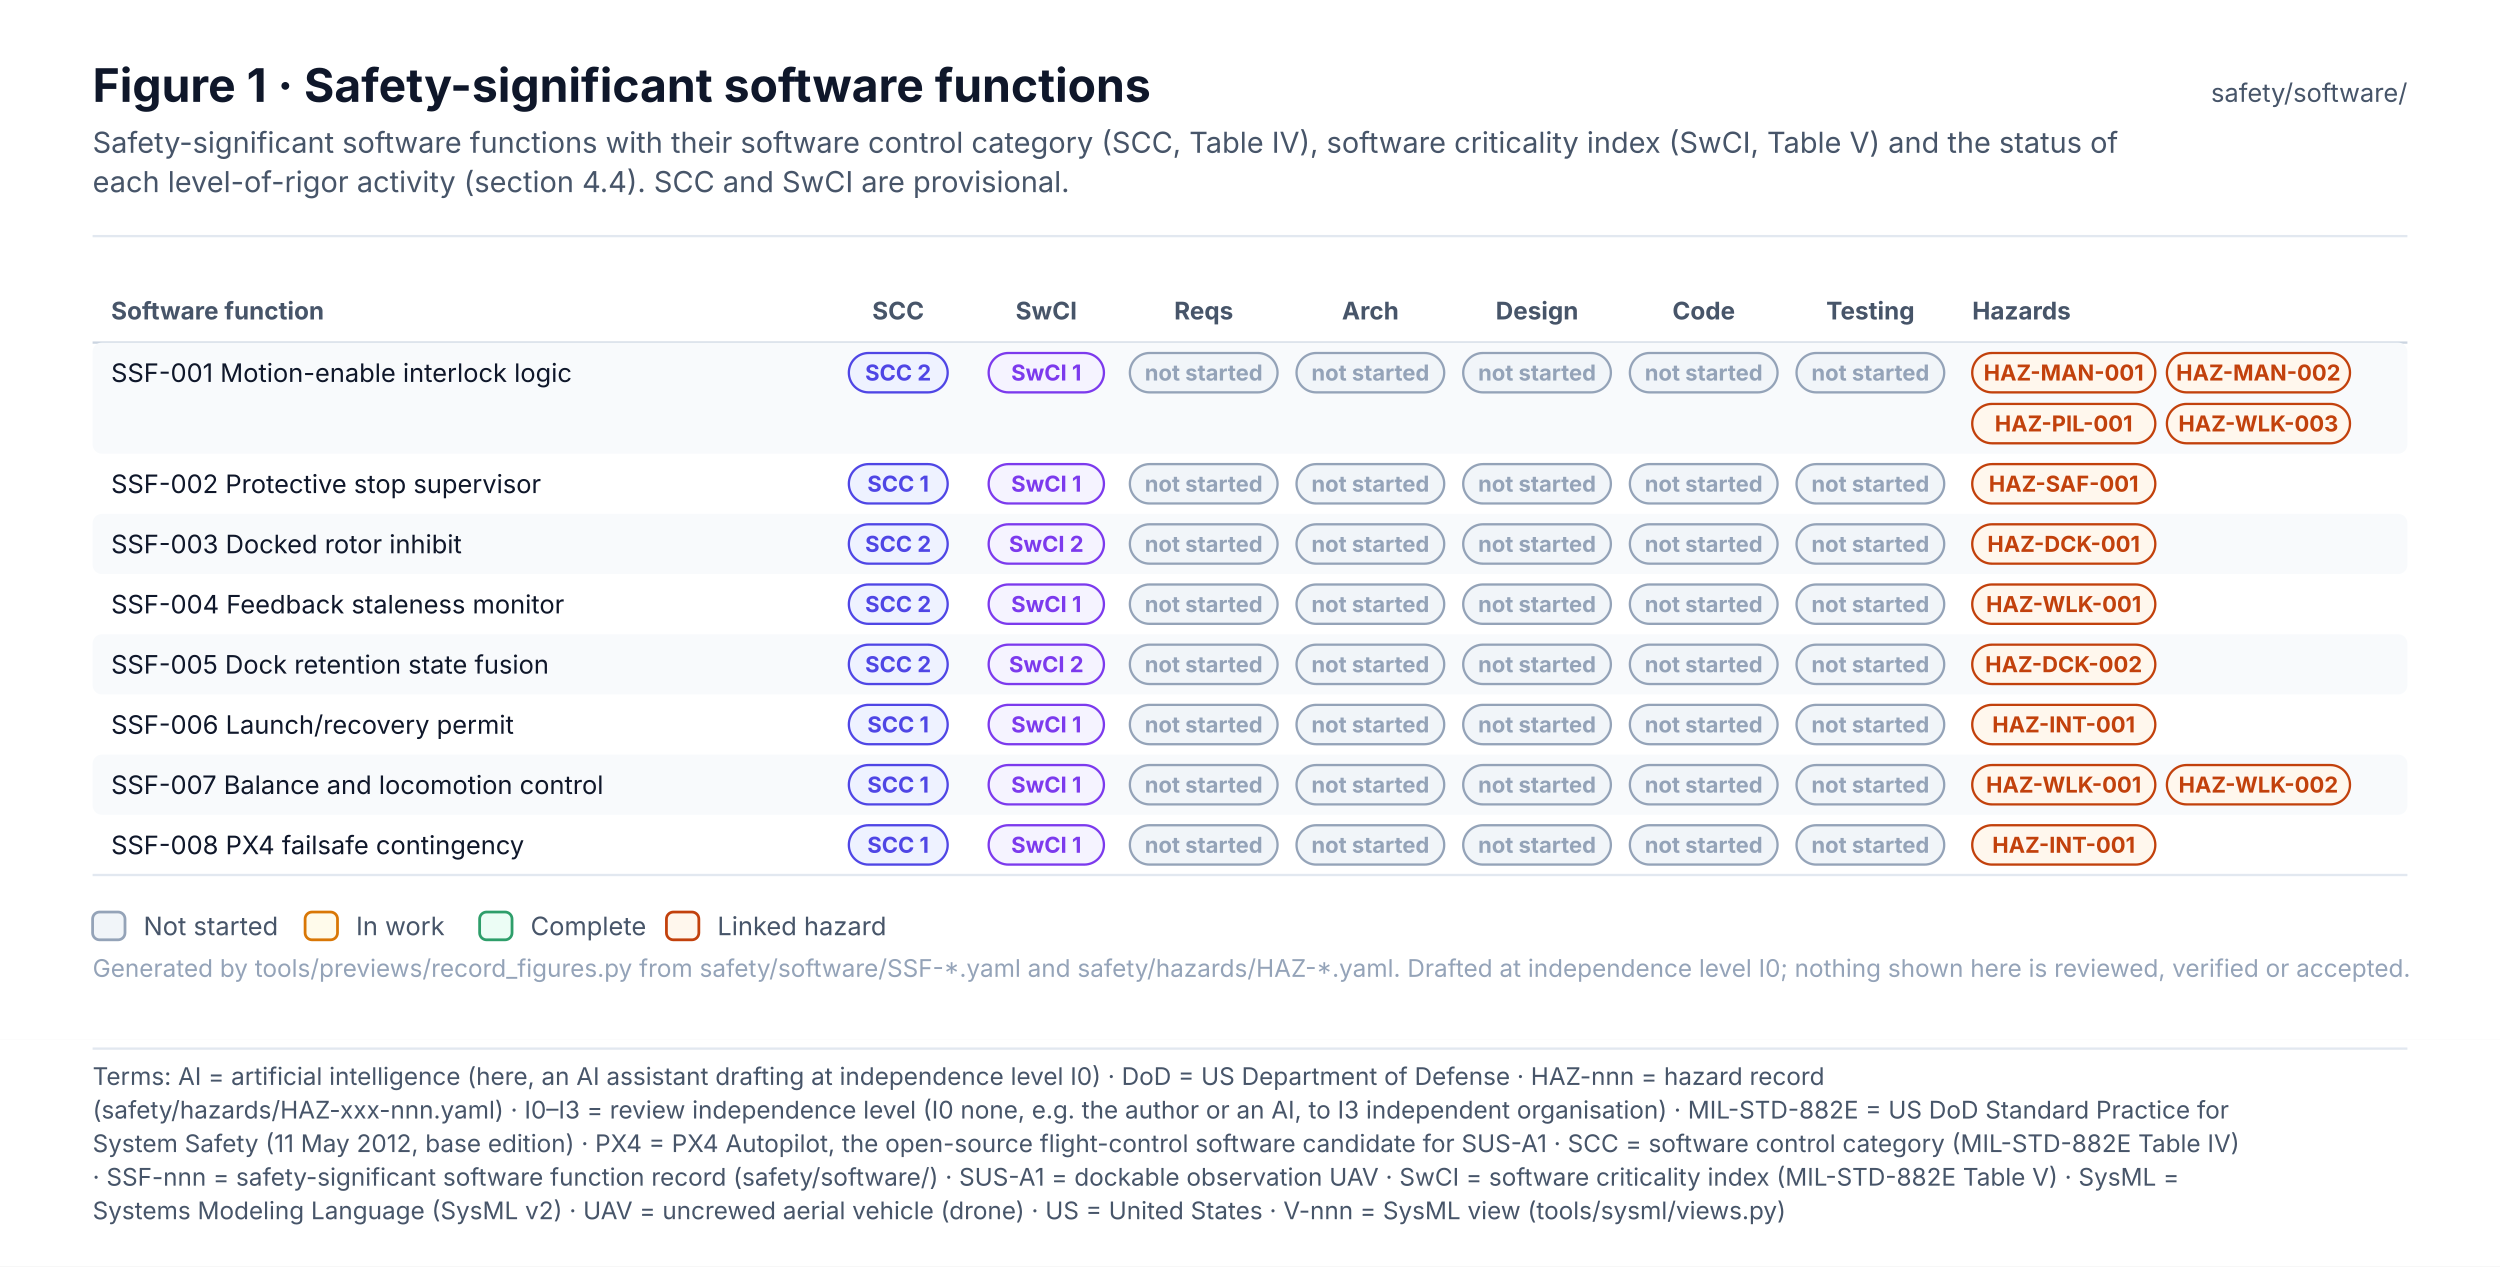
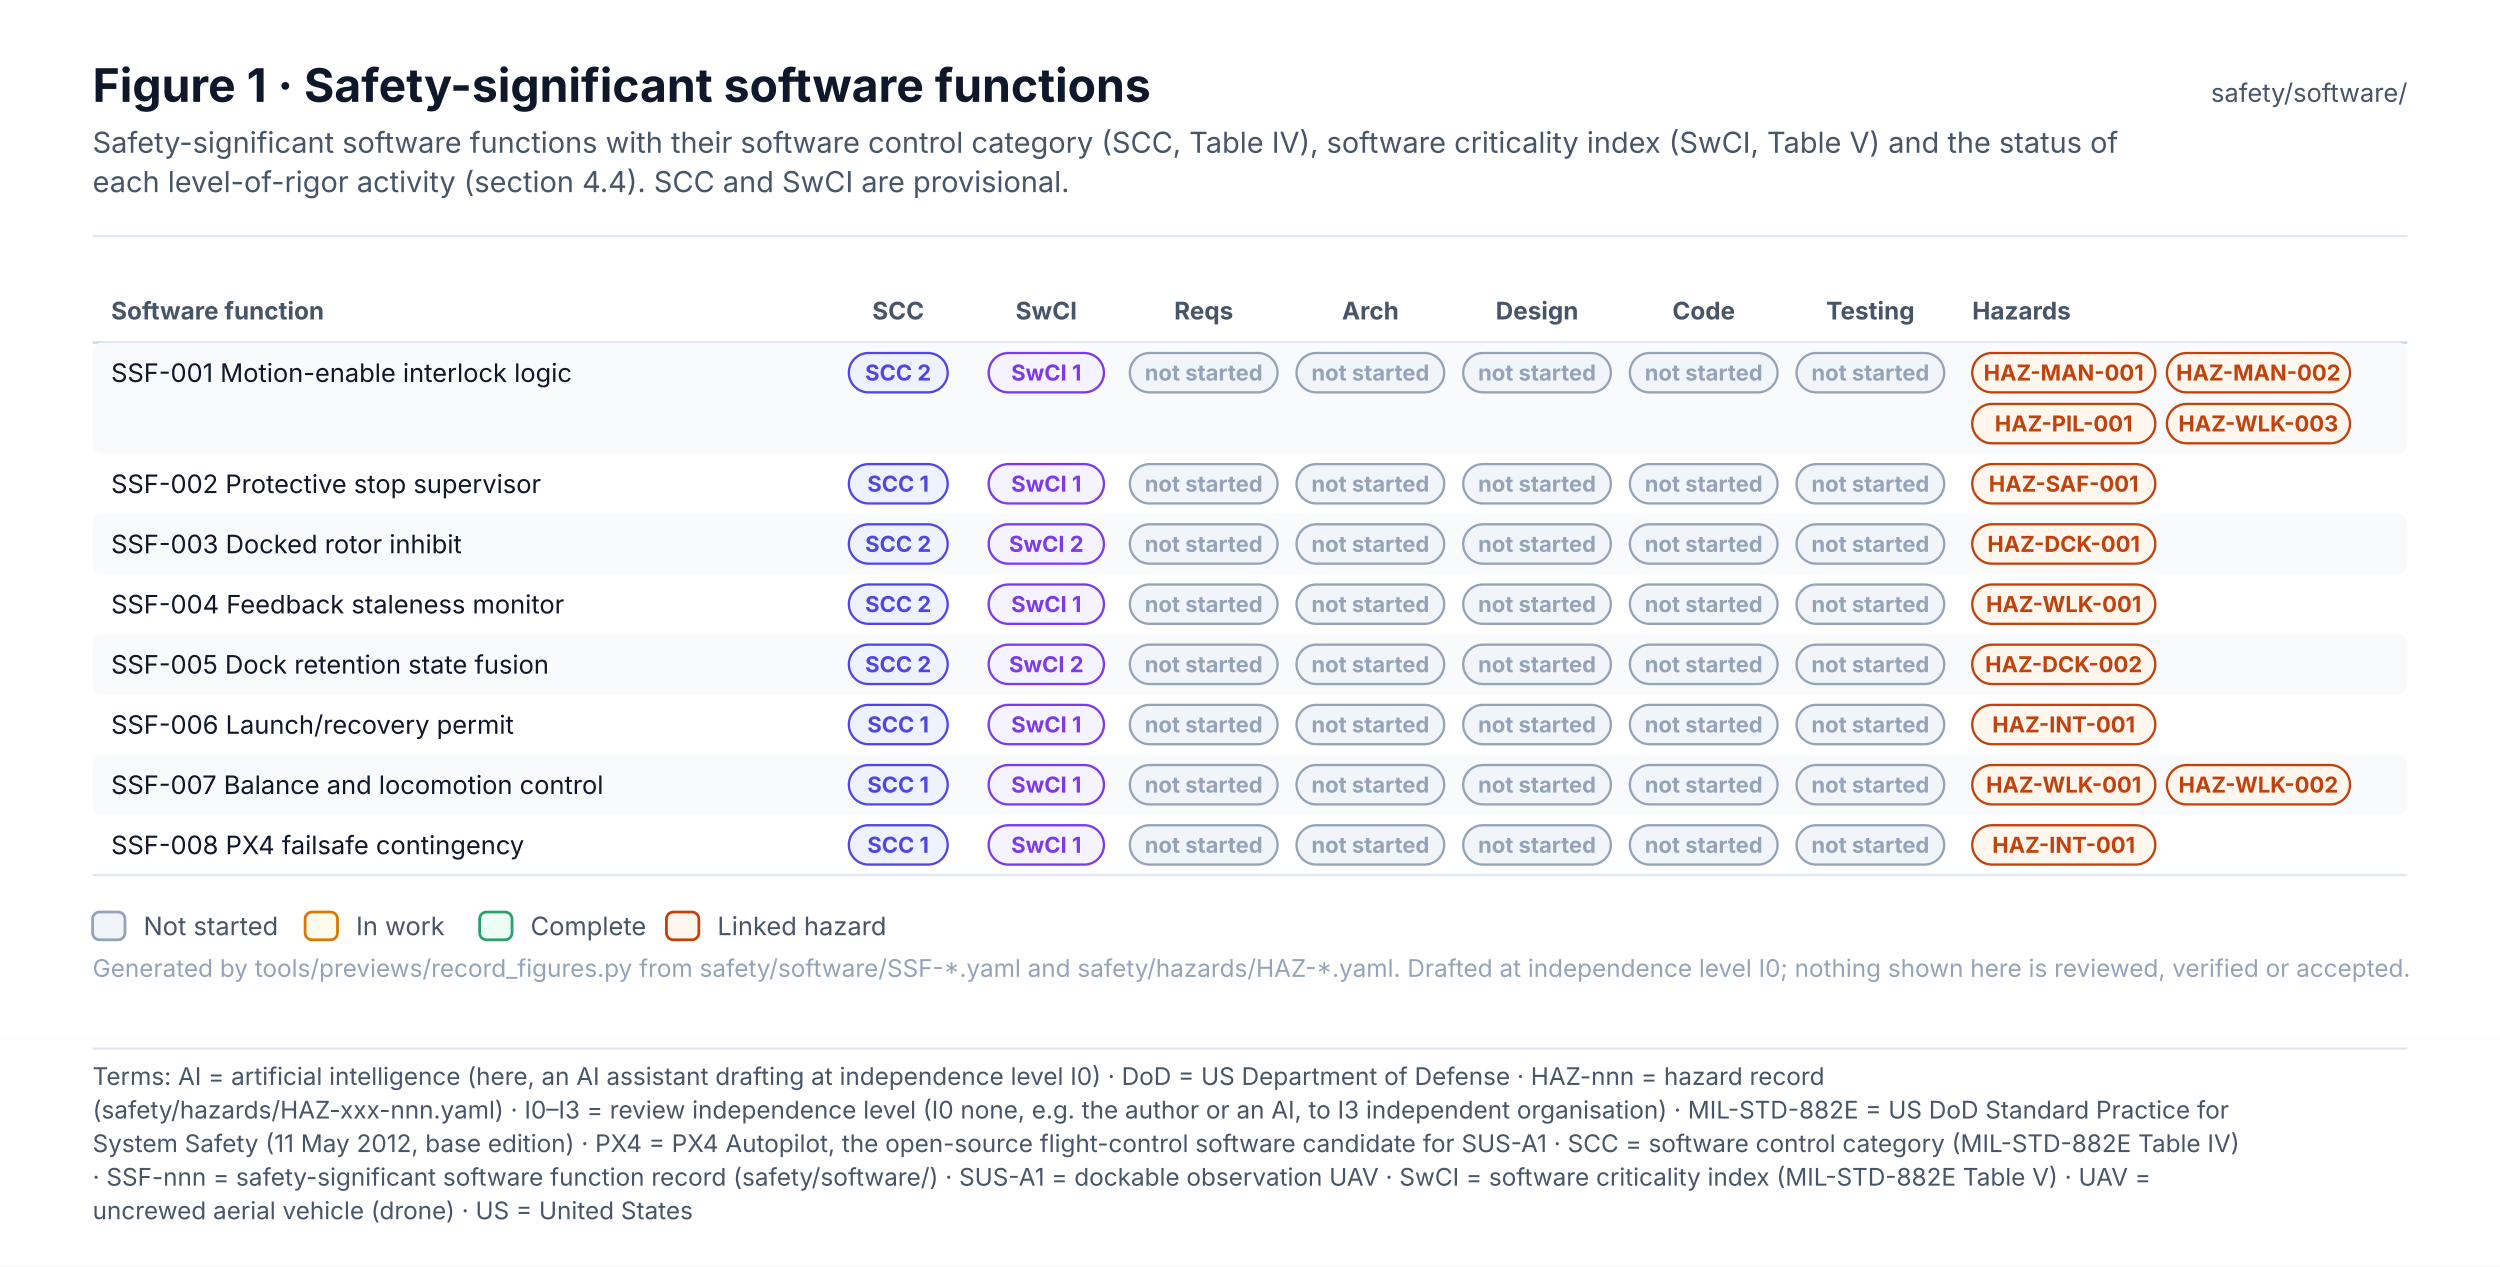
<svg xmlns="http://www.w3.org/2000/svg" width="1080" height="547.1" viewBox="0 0 1080 547.1" font-family="Inter, 'Segoe UI', Helvetica, Arial, sans-serif" role="img">
  <defs>
    <pattern id="hatch" patternUnits="userSpaceOnUse" width="6" height="6" patternTransform="rotate(45)">
      <rect width="6" height="6" fill="#F1F5F9" />
      <line x1="0" y1="0" x2="0" y2="6" stroke="#E2E8F0" stroke-width="2" />
    </pattern>
    <marker id="arr-ink" viewBox="0 0 10 10" refX="9" refY="5" markerWidth="7" markerHeight="7" orient="auto-start-reverse">
      <path d="M0 0 L10 5 L0 10 z" fill="#475569" />
    </marker>
    <marker id="dia-ink" viewBox="0 0 16 10" refX="15" refY="5" markerWidth="12" markerHeight="8" orient="auto-start-reverse">
      <path d="M1 5 L8 1 L15 5 L8 9 z" fill="#475569" />
    </marker>
    <marker id="tri-ink" viewBox="0 0 12 12" refX="11" refY="6" markerWidth="10" markerHeight="10" orient="auto-start-reverse">
      <path d="M1 1 L11 6 L1 11 z" fill="#FFFFFF" stroke="#475569" stroke-width="1.2" />
    </marker>
    <marker id="arr-system" viewBox="0 0 10 10" refX="9" refY="5" markerWidth="7" markerHeight="7" orient="auto-start-reverse">
      <path d="M0 0 L10 5 L0 10 z" fill="#4F46E5" />
    </marker>
    <marker id="dia-system" viewBox="0 0 16 10" refX="15" refY="5" markerWidth="12" markerHeight="8" orient="auto-start-reverse">
      <path d="M1 5 L8 1 L15 5 L8 9 z" fill="#4F46E5" />
    </marker>
    <marker id="tri-system" viewBox="0 0 12 12" refX="11" refY="6" markerWidth="10" markerHeight="10" orient="auto-start-reverse">
      <path d="M1 1 L11 6 L1 11 z" fill="#FFFFFF" stroke="#4F46E5" stroke-width="1.2" />
    </marker>
    <marker id="arr-software" viewBox="0 0 10 10" refX="9" refY="5" markerWidth="7" markerHeight="7" orient="auto-start-reverse">
      <path d="M0 0 L10 5 L0 10 z" fill="#0F766E" />
    </marker>
    <marker id="dia-software" viewBox="0 0 16 10" refX="15" refY="5" markerWidth="12" markerHeight="8" orient="auto-start-reverse">
      <path d="M1 5 L8 1 L15 5 L8 9 z" fill="#0F766E" />
    </marker>
    <marker id="tri-software" viewBox="0 0 12 12" refX="11" refY="6" markerWidth="10" markerHeight="10" orient="auto-start-reverse">
      <path d="M1 1 L11 6 L1 11 z" fill="#FFFFFF" stroke="#0F766E" stroke-width="1.2" />
    </marker>
    <marker id="arr-safety" viewBox="0 0 10 10" refX="9" refY="5" markerWidth="7" markerHeight="7" orient="auto-start-reverse">
      <path d="M0 0 L10 5 L0 10 z" fill="#C2410C" />
    </marker>
    <marker id="dia-safety" viewBox="0 0 16 10" refX="15" refY="5" markerWidth="12" markerHeight="8" orient="auto-start-reverse">
      <path d="M1 5 L8 1 L15 5 L8 9 z" fill="#C2410C" />
    </marker>
    <marker id="tri-safety" viewBox="0 0 12 12" refX="11" refY="6" markerWidth="10" markerHeight="10" orient="auto-start-reverse">
      <path d="M1 1 L11 6 L1 11 z" fill="#FFFFFF" stroke="#C2410C" stroke-width="1.2" />
    </marker>
    <marker id="arr-interface" viewBox="0 0 10 10" refX="9" refY="5" markerWidth="7" markerHeight="7" orient="auto-start-reverse">
      <path d="M0 0 L10 5 L0 10 z" fill="#7C3AED" />
    </marker>
    <marker id="dia-interface" viewBox="0 0 16 10" refX="15" refY="5" markerWidth="12" markerHeight="8" orient="auto-start-reverse">
      <path d="M1 5 L8 1 L15 5 L8 9 z" fill="#7C3AED" />
    </marker>
    <marker id="tri-interface" viewBox="0 0 12 12" refX="11" refY="6" markerWidth="10" markerHeight="10" orient="auto-start-reverse">
      <path d="M1 1 L11 6 L1 11 z" fill="#FFFFFF" stroke="#7C3AED" stroke-width="1.2" />
    </marker>
    <marker id="arr-external" viewBox="0 0 10 10" refX="9" refY="5" markerWidth="7" markerHeight="7" orient="auto-start-reverse">
      <path d="M0 0 L10 5 L0 10 z" fill="#64748B" />
    </marker>
    <marker id="dia-external" viewBox="0 0 16 10" refX="15" refY="5" markerWidth="12" markerHeight="8" orient="auto-start-reverse">
      <path d="M1 5 L8 1 L15 5 L8 9 z" fill="#64748B" />
    </marker>
    <marker id="tri-external" viewBox="0 0 12 12" refX="11" refY="6" markerWidth="10" markerHeight="10" orient="auto-start-reverse">
      <path d="M1 1 L11 6 L1 11 z" fill="#FFFFFF" stroke="#64748B" stroke-width="1.2" />
    </marker>
    <marker id="arr-work" viewBox="0 0 10 10" refX="9" refY="5" markerWidth="7" markerHeight="7" orient="auto-start-reverse">
      <path d="M0 0 L10 5 L0 10 z" fill="#475569" />
    </marker>
    <marker id="dia-work" viewBox="0 0 16 10" refX="15" refY="5" markerWidth="12" markerHeight="8" orient="auto-start-reverse">
      <path d="M1 5 L8 1 L15 5 L8 9 z" fill="#475569" />
    </marker>
    <marker id="tri-work" viewBox="0 0 12 12" refX="11" refY="6" markerWidth="10" markerHeight="10" orient="auto-start-reverse">
      <path d="M1 1 L11 6 L1 11 z" fill="#FFFFFF" stroke="#475569" stroke-width="1.2" />
    </marker>
    <marker id="arr-muted" viewBox="0 0 10 10" refX="9" refY="5" markerWidth="7" markerHeight="7" orient="auto-start-reverse">
      <path d="M0 0 L10 5 L0 10 z" fill="#94A3B8" />
    </marker>
    <marker id="dia-muted" viewBox="0 0 16 10" refX="15" refY="5" markerWidth="12" markerHeight="8" orient="auto-start-reverse">
      <path d="M1 5 L8 1 L15 5 L8 9 z" fill="#94A3B8" />
    </marker>
    <marker id="tri-muted" viewBox="0 0 12 12" refX="11" refY="6" markerWidth="10" markerHeight="10" orient="auto-start-reverse">
      <path d="M1 1 L11 6 L1 11 z" fill="#FFFFFF" stroke="#94A3B8" stroke-width="1.2" />
    </marker>
    <marker id="arr-current" viewBox="0 0 10 10" refX="9" refY="5" markerWidth="7" markerHeight="7" orient="auto-start-reverse">
      <path d="M0 0 L10 5 L0 10 z" fill="#0F172A" />
    </marker>
    <marker id="dia-current" viewBox="0 0 16 10" refX="15" refY="5" markerWidth="12" markerHeight="8" orient="auto-start-reverse">
      <path d="M1 5 L8 1 L15 5 L8 9 z" fill="#0F172A" />
    </marker>
    <marker id="tri-current" viewBox="0 0 12 12" refX="11" refY="6" markerWidth="10" markerHeight="10" orient="auto-start-reverse">
      <path d="M1 1 L11 6 L1 11 z" fill="#FFFFFF" stroke="#0F172A" stroke-width="1.2" />
    </marker>
    <marker id="arr-ok" viewBox="0 0 10 10" refX="9" refY="5" markerWidth="7" markerHeight="7" orient="auto-start-reverse">
      <path d="M0 0 L10 5 L0 10 z" fill="#2E9E6A" />
    </marker>
    <marker id="dia-ok" viewBox="0 0 16 10" refX="15" refY="5" markerWidth="12" markerHeight="8" orient="auto-start-reverse">
      <path d="M1 5 L8 1 L15 5 L8 9 z" fill="#2E9E6A" />
    </marker>
    <marker id="tri-ok" viewBox="0 0 12 12" refX="11" refY="6" markerWidth="10" markerHeight="10" orient="auto-start-reverse">
      <path d="M1 1 L11 6 L1 11 z" fill="#FFFFFF" stroke="#2E9E6A" stroke-width="1.2" />
    </marker>
    <marker id="arr-amber" viewBox="0 0 10 10" refX="9" refY="5" markerWidth="7" markerHeight="7" orient="auto-start-reverse">
      <path d="M0 0 L10 5 L0 10 z" fill="#D97706" />
    </marker>
    <marker id="dia-amber" viewBox="0 0 16 10" refX="15" refY="5" markerWidth="12" markerHeight="8" orient="auto-start-reverse">
      <path d="M1 5 L8 1 L15 5 L8 9 z" fill="#D97706" />
    </marker>
    <marker id="tri-amber" viewBox="0 0 12 12" refX="11" refY="6" markerWidth="10" markerHeight="10" orient="auto-start-reverse">
      <path d="M1 1 L11 6 L1 11 z" fill="#FFFFFF" stroke="#D97706" stroke-width="1.2" />
    </marker>
    <marker id="arr-red" viewBox="0 0 10 10" refX="9" refY="5" markerWidth="7" markerHeight="7" orient="auto-start-reverse">
      <path d="M0 0 L10 5 L0 10 z" fill="#D2553F" />
    </marker>
    <marker id="dia-red" viewBox="0 0 16 10" refX="15" refY="5" markerWidth="12" markerHeight="8" orient="auto-start-reverse">
      <path d="M1 5 L8 1 L15 5 L8 9 z" fill="#D2553F" />
    </marker>
    <marker id="tri-red" viewBox="0 0 12 12" refX="11" refY="6" markerWidth="10" markerHeight="10" orient="auto-start-reverse">
      <path d="M1 1 L11 6 L1 11 z" fill="#FFFFFF" stroke="#D2553F" stroke-width="1.2" />
    </marker>
  </defs>
  <rect x="0" y="0" width="1080" height="449" rx="0" fill="#FFFFFF" stroke="none" stroke-width="0" />
  <text x="40" y="44" font-size="20" fill="#0F172A" font-weight="700">Figure 1 · Safety-significant software functions</text>
  <text x="40" y="66" font-size="12.5" fill="#475569">Safety-significant software functions with their software control category (SCC, Table IV), software criticality index (SwCI, Table V) and the status of</text>
  <text x="40" y="83" font-size="12.5" fill="#475569">each level-of-rigor activity (section 4.4). SCC and SwCI are provisional.</text>
  <text x="1040" y="44" font-size="11" fill="#475569" text-anchor="end">safety/software/</text>
  <line x1="40" y1="102" x2="1040" y2="102" stroke="#E2E8F0" stroke-width="1" />
  <g transform="translate(0 124)">
    <text x="48" y="14" font-size="10.5" fill="#475569" font-weight="700">Software function</text>
    <text x="388" y="14" font-size="10.5" fill="#475569" font-weight="700" text-anchor="middle">SCC</text>
    <text x="452" y="14" font-size="10.5" fill="#475569" font-weight="700" text-anchor="middle">SwCI</text>
    <text x="520" y="14" font-size="10.5" fill="#475569" font-weight="700" text-anchor="middle">Reqs</text>
    <text x="592" y="14" font-size="10.5" fill="#475569" font-weight="700" text-anchor="middle">Arch</text>
    <text x="664" y="14" font-size="10.5" fill="#475569" font-weight="700" text-anchor="middle">Design</text>
    <text x="736" y="14" font-size="10.5" fill="#475569" font-weight="700" text-anchor="middle">Code</text>
    <text x="808" y="14" font-size="10.5" fill="#475569" font-weight="700" text-anchor="middle">Testing</text>
    <text x="852" y="14" font-size="10.5" fill="#475569" font-weight="700">Hazards</text>
    <line x1="40" y1="24" x2="1040" y2="24" stroke="#CBD5E1" stroke-width="1" />
    <rect x="40" y="24" width="1000" height="48" rx="4" fill="#F8FAFC" stroke="none" stroke-width="0" />
    <text x="48" y="41" font-size="11" fill="#0F172A">SSF-001  Motion-enable interlock logic</text>
    <rect x="366.7" y="28.5" width="42.7" height="17" rx="8.5" fill="#EEF2FF" stroke="#4F46E5" stroke-width="1" />
    <text x="388" y="40.4" font-size="9.5" fill="#4F46E5" font-weight="700" text-anchor="middle">SCC 2</text>
    <rect x="427.1" y="28.5" width="49.8" height="17" rx="8.5" fill="#F5F3FF" stroke="#7C3AED" stroke-width="1" />
    <text x="452" y="40.4" font-size="9.5" fill="#7C3AED" font-weight="700" text-anchor="middle">SwCI 1</text>
    <rect x="488.1" y="28.5" width="63.8" height="17" rx="8.5" fill="#F1F5F9" stroke="#94A3B8" stroke-width="1" />
    <text x="520" y="40.4" font-size="9.5" fill="#94A3B8" font-weight="700" text-anchor="middle">not started</text>
    <rect x="560.1" y="28.5" width="63.8" height="17" rx="8.5" fill="#F1F5F9" stroke="#94A3B8" stroke-width="1" />
    <text x="592" y="40.4" font-size="9.5" fill="#94A3B8" font-weight="700" text-anchor="middle">not started</text>
    <rect x="632.1" y="28.5" width="63.8" height="17" rx="8.5" fill="#F1F5F9" stroke="#94A3B8" stroke-width="1" />
    <text x="664" y="40.4" font-size="9.5" fill="#94A3B8" font-weight="700" text-anchor="middle">not started</text>
    <rect x="704.1" y="28.5" width="63.8" height="17" rx="8.5" fill="#F1F5F9" stroke="#94A3B8" stroke-width="1" />
    <text x="736" y="40.4" font-size="9.5" fill="#94A3B8" font-weight="700" text-anchor="middle">not started</text>
    <rect x="776.1" y="28.5" width="63.8" height="17" rx="8.5" fill="#F1F5F9" stroke="#94A3B8" stroke-width="1" />
    <text x="808" y="40.4" font-size="9.5" fill="#94A3B8" font-weight="700" text-anchor="middle">not started</text>
    <rect x="852" y="28.5" width="79.1" height="17" rx="8.5" fill="#FFF7ED" stroke="#C2410C" stroke-width="1" />
    <text x="891.5" y="40.4" font-size="9.5" fill="#C2410C" font-weight="700" text-anchor="middle">HAZ-MAN-001</text>
    <rect x="936.1" y="28.5" width="79.1" height="17" rx="8.5" fill="#FFF7ED" stroke="#C2410C" stroke-width="1" />
    <text x="975.6" y="40.4" font-size="9.5" fill="#C2410C" font-weight="700" text-anchor="middle">HAZ-MAN-002</text>
    <rect x="852" y="50.5" width="79.1" height="17" rx="8.5" fill="#FFF7ED" stroke="#C2410C" stroke-width="1" />
    <text x="891.5" y="62.4" font-size="9.5" fill="#C2410C" font-weight="700" text-anchor="middle">HAZ-PIL-001</text>
    <rect x="936.1" y="50.5" width="79.1" height="17" rx="8.5" fill="#FFF7ED" stroke="#C2410C" stroke-width="1" />
    <text x="975.6" y="62.4" font-size="9.5" fill="#C2410C" font-weight="700" text-anchor="middle">HAZ-WLK-003</text>
    <text x="48" y="89" font-size="11" fill="#0F172A">SSF-002  Protective stop supervisor</text>
    <rect x="366.7" y="76.5" width="42.7" height="17" rx="8.5" fill="#EEF2FF" stroke="#4F46E5" stroke-width="1" />
    <text x="388" y="88.4" font-size="9.5" fill="#4F46E5" font-weight="700" text-anchor="middle">SCC 1</text>
    <rect x="427.1" y="76.5" width="49.8" height="17" rx="8.5" fill="#F5F3FF" stroke="#7C3AED" stroke-width="1" />
    <text x="452" y="88.4" font-size="9.5" fill="#7C3AED" font-weight="700" text-anchor="middle">SwCI 1</text>
    <rect x="488.1" y="76.5" width="63.8" height="17" rx="8.5" fill="#F1F5F9" stroke="#94A3B8" stroke-width="1" />
    <text x="520" y="88.4" font-size="9.5" fill="#94A3B8" font-weight="700" text-anchor="middle">not started</text>
    <rect x="560.1" y="76.5" width="63.8" height="17" rx="8.5" fill="#F1F5F9" stroke="#94A3B8" stroke-width="1" />
    <text x="592" y="88.4" font-size="9.5" fill="#94A3B8" font-weight="700" text-anchor="middle">not started</text>
    <rect x="632.1" y="76.5" width="63.8" height="17" rx="8.5" fill="#F1F5F9" stroke="#94A3B8" stroke-width="1" />
    <text x="664" y="88.4" font-size="9.5" fill="#94A3B8" font-weight="700" text-anchor="middle">not started</text>
    <rect x="704.1" y="76.5" width="63.8" height="17" rx="8.5" fill="#F1F5F9" stroke="#94A3B8" stroke-width="1" />
    <text x="736" y="88.4" font-size="9.5" fill="#94A3B8" font-weight="700" text-anchor="middle">not started</text>
    <rect x="776.1" y="76.5" width="63.8" height="17" rx="8.5" fill="#F1F5F9" stroke="#94A3B8" stroke-width="1" />
    <text x="808" y="88.4" font-size="9.5" fill="#94A3B8" font-weight="700" text-anchor="middle">not started</text>
    <rect x="852" y="76.5" width="79.1" height="17" rx="8.5" fill="#FFF7ED" stroke="#C2410C" stroke-width="1" />
    <text x="891.5" y="88.4" font-size="9.5" fill="#C2410C" font-weight="700" text-anchor="middle">HAZ-SAF-001</text>
    <rect x="40" y="98" width="1000" height="26" rx="4" fill="#F8FAFC" stroke="none" stroke-width="0" />
    <text x="48" y="115" font-size="11" fill="#0F172A">SSF-003  Docked rotor inhibit</text>
    <rect x="366.7" y="102.5" width="42.7" height="17" rx="8.5" fill="#EEF2FF" stroke="#4F46E5" stroke-width="1" />
    <text x="388" y="114.4" font-size="9.5" fill="#4F46E5" font-weight="700" text-anchor="middle">SCC 2</text>
    <rect x="427.1" y="102.5" width="49.8" height="17" rx="8.5" fill="#F5F3FF" stroke="#7C3AED" stroke-width="1" />
    <text x="452" y="114.4" font-size="9.5" fill="#7C3AED" font-weight="700" text-anchor="middle">SwCI 2</text>
    <rect x="488.1" y="102.5" width="63.8" height="17" rx="8.5" fill="#F1F5F9" stroke="#94A3B8" stroke-width="1" />
    <text x="520" y="114.4" font-size="9.5" fill="#94A3B8" font-weight="700" text-anchor="middle">not started</text>
    <rect x="560.1" y="102.5" width="63.8" height="17" rx="8.5" fill="#F1F5F9" stroke="#94A3B8" stroke-width="1" />
    <text x="592" y="114.4" font-size="9.5" fill="#94A3B8" font-weight="700" text-anchor="middle">not started</text>
    <rect x="632.1" y="102.5" width="63.8" height="17" rx="8.5" fill="#F1F5F9" stroke="#94A3B8" stroke-width="1" />
    <text x="664" y="114.4" font-size="9.5" fill="#94A3B8" font-weight="700" text-anchor="middle">not started</text>
    <rect x="704.1" y="102.5" width="63.8" height="17" rx="8.5" fill="#F1F5F9" stroke="#94A3B8" stroke-width="1" />
    <text x="736" y="114.4" font-size="9.5" fill="#94A3B8" font-weight="700" text-anchor="middle">not started</text>
    <rect x="776.1" y="102.5" width="63.8" height="17" rx="8.5" fill="#F1F5F9" stroke="#94A3B8" stroke-width="1" />
    <text x="808" y="114.4" font-size="9.5" fill="#94A3B8" font-weight="700" text-anchor="middle">not started</text>
    <rect x="852" y="102.5" width="79.1" height="17" rx="8.5" fill="#FFF7ED" stroke="#C2410C" stroke-width="1" />
    <text x="891.5" y="114.4" font-size="9.5" fill="#C2410C" font-weight="700" text-anchor="middle">HAZ-DCK-001</text>
    <text x="48" y="141" font-size="11" fill="#0F172A">SSF-004  Feedback staleness monitor</text>
    <rect x="366.7" y="128.5" width="42.7" height="17" rx="8.5" fill="#EEF2FF" stroke="#4F46E5" stroke-width="1" />
    <text x="388" y="140.4" font-size="9.5" fill="#4F46E5" font-weight="700" text-anchor="middle">SCC 2</text>
    <rect x="427.1" y="128.5" width="49.8" height="17" rx="8.5" fill="#F5F3FF" stroke="#7C3AED" stroke-width="1" />
    <text x="452" y="140.4" font-size="9.5" fill="#7C3AED" font-weight="700" text-anchor="middle">SwCI 1</text>
    <rect x="488.1" y="128.5" width="63.8" height="17" rx="8.5" fill="#F1F5F9" stroke="#94A3B8" stroke-width="1" />
    <text x="520" y="140.4" font-size="9.5" fill="#94A3B8" font-weight="700" text-anchor="middle">not started</text>
    <rect x="560.1" y="128.5" width="63.8" height="17" rx="8.5" fill="#F1F5F9" stroke="#94A3B8" stroke-width="1" />
    <text x="592" y="140.4" font-size="9.5" fill="#94A3B8" font-weight="700" text-anchor="middle">not started</text>
    <rect x="632.1" y="128.5" width="63.8" height="17" rx="8.5" fill="#F1F5F9" stroke="#94A3B8" stroke-width="1" />
    <text x="664" y="140.4" font-size="9.5" fill="#94A3B8" font-weight="700" text-anchor="middle">not started</text>
    <rect x="704.1" y="128.5" width="63.8" height="17" rx="8.5" fill="#F1F5F9" stroke="#94A3B8" stroke-width="1" />
    <text x="736" y="140.4" font-size="9.5" fill="#94A3B8" font-weight="700" text-anchor="middle">not started</text>
    <rect x="776.1" y="128.5" width="63.8" height="17" rx="8.5" fill="#F1F5F9" stroke="#94A3B8" stroke-width="1" />
    <text x="808" y="140.4" font-size="9.5" fill="#94A3B8" font-weight="700" text-anchor="middle">not started</text>
    <rect x="852" y="128.5" width="79.1" height="17" rx="8.5" fill="#FFF7ED" stroke="#C2410C" stroke-width="1" />
    <text x="891.5" y="140.4" font-size="9.5" fill="#C2410C" font-weight="700" text-anchor="middle">HAZ-WLK-001</text>
    <rect x="40" y="150" width="1000" height="26" rx="4" fill="#F8FAFC" stroke="none" stroke-width="0" />
    <text x="48" y="167" font-size="11" fill="#0F172A">SSF-005  Dock retention state fusion</text>
    <rect x="366.7" y="154.5" width="42.7" height="17" rx="8.5" fill="#EEF2FF" stroke="#4F46E5" stroke-width="1" />
    <text x="388" y="166.4" font-size="9.5" fill="#4F46E5" font-weight="700" text-anchor="middle">SCC 2</text>
    <rect x="427.1" y="154.5" width="49.8" height="17" rx="8.5" fill="#F5F3FF" stroke="#7C3AED" stroke-width="1" />
    <text x="452" y="166.4" font-size="9.5" fill="#7C3AED" font-weight="700" text-anchor="middle">SwCI 2</text>
    <rect x="488.1" y="154.5" width="63.8" height="17" rx="8.5" fill="#F1F5F9" stroke="#94A3B8" stroke-width="1" />
    <text x="520" y="166.4" font-size="9.5" fill="#94A3B8" font-weight="700" text-anchor="middle">not started</text>
    <rect x="560.1" y="154.5" width="63.8" height="17" rx="8.5" fill="#F1F5F9" stroke="#94A3B8" stroke-width="1" />
    <text x="592" y="166.4" font-size="9.5" fill="#94A3B8" font-weight="700" text-anchor="middle">not started</text>
    <rect x="632.1" y="154.5" width="63.8" height="17" rx="8.5" fill="#F1F5F9" stroke="#94A3B8" stroke-width="1" />
    <text x="664" y="166.4" font-size="9.5" fill="#94A3B8" font-weight="700" text-anchor="middle">not started</text>
    <rect x="704.1" y="154.5" width="63.8" height="17" rx="8.5" fill="#F1F5F9" stroke="#94A3B8" stroke-width="1" />
    <text x="736" y="166.4" font-size="9.5" fill="#94A3B8" font-weight="700" text-anchor="middle">not started</text>
    <rect x="776.1" y="154.5" width="63.8" height="17" rx="8.5" fill="#F1F5F9" stroke="#94A3B8" stroke-width="1" />
    <text x="808" y="166.4" font-size="9.5" fill="#94A3B8" font-weight="700" text-anchor="middle">not started</text>
    <rect x="852" y="154.5" width="79.1" height="17" rx="8.5" fill="#FFF7ED" stroke="#C2410C" stroke-width="1" />
    <text x="891.5" y="166.4" font-size="9.5" fill="#C2410C" font-weight="700" text-anchor="middle">HAZ-DCK-002</text>
    <text x="48" y="193" font-size="11" fill="#0F172A">SSF-006  Launch/recovery permit</text>
    <rect x="366.7" y="180.5" width="42.7" height="17" rx="8.5" fill="#EEF2FF" stroke="#4F46E5" stroke-width="1" />
    <text x="388" y="192.4" font-size="9.5" fill="#4F46E5" font-weight="700" text-anchor="middle">SCC 1</text>
    <rect x="427.1" y="180.5" width="49.8" height="17" rx="8.5" fill="#F5F3FF" stroke="#7C3AED" stroke-width="1" />
    <text x="452" y="192.4" font-size="9.5" fill="#7C3AED" font-weight="700" text-anchor="middle">SwCI 1</text>
    <rect x="488.1" y="180.5" width="63.8" height="17" rx="8.5" fill="#F1F5F9" stroke="#94A3B8" stroke-width="1" />
    <text x="520" y="192.4" font-size="9.5" fill="#94A3B8" font-weight="700" text-anchor="middle">not started</text>
    <rect x="560.1" y="180.5" width="63.8" height="17" rx="8.5" fill="#F1F5F9" stroke="#94A3B8" stroke-width="1" />
    <text x="592" y="192.4" font-size="9.5" fill="#94A3B8" font-weight="700" text-anchor="middle">not started</text>
    <rect x="632.1" y="180.5" width="63.8" height="17" rx="8.5" fill="#F1F5F9" stroke="#94A3B8" stroke-width="1" />
    <text x="664" y="192.4" font-size="9.5" fill="#94A3B8" font-weight="700" text-anchor="middle">not started</text>
    <rect x="704.1" y="180.5" width="63.8" height="17" rx="8.5" fill="#F1F5F9" stroke="#94A3B8" stroke-width="1" />
    <text x="736" y="192.4" font-size="9.5" fill="#94A3B8" font-weight="700" text-anchor="middle">not started</text>
    <rect x="776.1" y="180.5" width="63.8" height="17" rx="8.5" fill="#F1F5F9" stroke="#94A3B8" stroke-width="1" />
    <text x="808" y="192.4" font-size="9.5" fill="#94A3B8" font-weight="700" text-anchor="middle">not started</text>
    <rect x="852" y="180.5" width="79.1" height="17" rx="8.5" fill="#FFF7ED" stroke="#C2410C" stroke-width="1" />
    <text x="891.5" y="192.4" font-size="9.5" fill="#C2410C" font-weight="700" text-anchor="middle">HAZ-INT-001</text>
    <rect x="40" y="202" width="1000" height="26" rx="4" fill="#F8FAFC" stroke="none" stroke-width="0" />
    <text x="48" y="219" font-size="11" fill="#0F172A">SSF-007  Balance and locomotion control</text>
    <rect x="366.7" y="206.5" width="42.7" height="17" rx="8.5" fill="#EEF2FF" stroke="#4F46E5" stroke-width="1" />
    <text x="388" y="218.4" font-size="9.5" fill="#4F46E5" font-weight="700" text-anchor="middle">SCC 1</text>
    <rect x="427.1" y="206.5" width="49.8" height="17" rx="8.5" fill="#F5F3FF" stroke="#7C3AED" stroke-width="1" />
    <text x="452" y="218.4" font-size="9.5" fill="#7C3AED" font-weight="700" text-anchor="middle">SwCI 1</text>
    <rect x="488.1" y="206.5" width="63.8" height="17" rx="8.5" fill="#F1F5F9" stroke="#94A3B8" stroke-width="1" />
    <text x="520" y="218.4" font-size="9.5" fill="#94A3B8" font-weight="700" text-anchor="middle">not started</text>
    <rect x="560.1" y="206.5" width="63.8" height="17" rx="8.5" fill="#F1F5F9" stroke="#94A3B8" stroke-width="1" />
    <text x="592" y="218.4" font-size="9.5" fill="#94A3B8" font-weight="700" text-anchor="middle">not started</text>
    <rect x="632.1" y="206.5" width="63.8" height="17" rx="8.5" fill="#F1F5F9" stroke="#94A3B8" stroke-width="1" />
    <text x="664" y="218.4" font-size="9.5" fill="#94A3B8" font-weight="700" text-anchor="middle">not started</text>
    <rect x="704.1" y="206.5" width="63.8" height="17" rx="8.5" fill="#F1F5F9" stroke="#94A3B8" stroke-width="1" />
    <text x="736" y="218.4" font-size="9.5" fill="#94A3B8" font-weight="700" text-anchor="middle">not started</text>
    <rect x="776.1" y="206.5" width="63.8" height="17" rx="8.5" fill="#F1F5F9" stroke="#94A3B8" stroke-width="1" />
    <text x="808" y="218.4" font-size="9.5" fill="#94A3B8" font-weight="700" text-anchor="middle">not started</text>
    <rect x="852" y="206.5" width="79.1" height="17" rx="8.5" fill="#FFF7ED" stroke="#C2410C" stroke-width="1" />
    <text x="891.5" y="218.4" font-size="9.5" fill="#C2410C" font-weight="700" text-anchor="middle">HAZ-WLK-001</text>
    <rect x="936.1" y="206.5" width="79.1" height="17" rx="8.5" fill="#FFF7ED" stroke="#C2410C" stroke-width="1" />
    <text x="975.6" y="218.4" font-size="9.5" fill="#C2410C" font-weight="700" text-anchor="middle">HAZ-WLK-002</text>
    <text x="48" y="245" font-size="11" fill="#0F172A">SSF-008  PX4 failsafe contingency</text>
    <rect x="366.7" y="232.5" width="42.7" height="17" rx="8.5" fill="#EEF2FF" stroke="#4F46E5" stroke-width="1" />
    <text x="388" y="244.4" font-size="9.5" fill="#4F46E5" font-weight="700" text-anchor="middle">SCC 1</text>
    <rect x="427.1" y="232.5" width="49.8" height="17" rx="8.5" fill="#F5F3FF" stroke="#7C3AED" stroke-width="1" />
    <text x="452" y="244.4" font-size="9.5" fill="#7C3AED" font-weight="700" text-anchor="middle">SwCI 1</text>
    <rect x="488.1" y="232.5" width="63.8" height="17" rx="8.5" fill="#F1F5F9" stroke="#94A3B8" stroke-width="1" />
    <text x="520" y="244.4" font-size="9.5" fill="#94A3B8" font-weight="700" text-anchor="middle">not started</text>
    <rect x="560.1" y="232.5" width="63.8" height="17" rx="8.5" fill="#F1F5F9" stroke="#94A3B8" stroke-width="1" />
    <text x="592" y="244.4" font-size="9.5" fill="#94A3B8" font-weight="700" text-anchor="middle">not started</text>
    <rect x="632.1" y="232.5" width="63.8" height="17" rx="8.5" fill="#F1F5F9" stroke="#94A3B8" stroke-width="1" />
    <text x="664" y="244.4" font-size="9.5" fill="#94A3B8" font-weight="700" text-anchor="middle">not started</text>
    <rect x="704.1" y="232.5" width="63.8" height="17" rx="8.5" fill="#F1F5F9" stroke="#94A3B8" stroke-width="1" />
    <text x="736" y="244.4" font-size="9.5" fill="#94A3B8" font-weight="700" text-anchor="middle">not started</text>
    <rect x="776.1" y="232.5" width="63.8" height="17" rx="8.5" fill="#F1F5F9" stroke="#94A3B8" stroke-width="1" />
    <text x="808" y="244.4" font-size="9.5" fill="#94A3B8" font-weight="700" text-anchor="middle">not started</text>
    <rect x="852" y="232.5" width="79.1" height="17" rx="8.5" fill="#FFF7ED" stroke="#C2410C" stroke-width="1" />
    <text x="891.5" y="244.4" font-size="9.5" fill="#C2410C" font-weight="700" text-anchor="middle">HAZ-INT-001</text>
    <line x1="40" y1="254" x2="1040" y2="254" stroke="#E2E8F0" stroke-width="1" />
  </g>
  <rect x="40" y="394" width="14" height="12" rx="3" fill="#F1F5F9" stroke="#94A3B8" stroke-width="1.2" />
  <text x="62" y="404" font-size="11" fill="#475569">Not started</text>
  <rect x="131.8" y="394" width="14" height="12" rx="3" fill="#FFFBEB" stroke="#D97706" stroke-width="1.2" />
  <text x="153.8" y="404" font-size="11" fill="#475569">In work</text>
  <rect x="207.2" y="394" width="14" height="12" rx="3" fill="#ECFDF5" stroke="#2E9E6A" stroke-width="1.2" />
  <text x="229.2" y="404" font-size="11" fill="#475569">Complete</text>
  <rect x="287.9" y="394" width="14" height="12" rx="3" fill="#FFF7ED" stroke="#C2410C" stroke-width="1.2" />
  <text x="309.9" y="404" font-size="11" fill="#475569">Linked hazard</text>
  <text x="40" y="422" font-size="10.5" fill="#94A3B8">Generated by tools/previews/record_figures.py from safety/software/SSF-*.yaml and safety/hazards/HAZ-*.yaml. Drafted at independence level I0; nothing shown here is reviewed, verified or accepted.</text>
  <g class="terms" data-base-h="449">
    <rect x="0" y="449" width="1080" height="98.1" fill="#FFFFFF" />
    <line x1="40" y1="453" x2="1040" y2="453" stroke="#E2E8F0" stroke-width="1" />
    <text x="40" y="468.7" font-size="10.5" fill="#475569" font-family="Inter, 'Segoe UI', Helvetica, Arial, sans-serif">Terms: AI = artificial intelligence (here, an AI assistant drafting at independence level I0) · DoD = US Department of Defense · HAZ-nnn = hazard record</text>
    <text x="40" y="483.2" font-size="10.5" fill="#475569" font-family="Inter, 'Segoe UI', Helvetica, Arial, sans-serif">(safety/hazards/HAZ-xxx-nnn.yaml) · I0–I3 = review independence level (I0 none, e.g. the author or an AI, to I3 independent organisation) · MIL-STD-882E = US DoD Standard Practice for</text>
    <text x="40" y="497.7" font-size="10.5" fill="#475569" font-family="Inter, 'Segoe UI', Helvetica, Arial, sans-serif">System Safety (11 May 2012, base edition) · PX4 = PX4 Autopilot, the open-source flight-control software candidate for SUS-A1 · SCC = software control category (MIL-STD-882E Table IV)</text>
-     <text x="40" y="512.2" font-size="10.5" fill="#475569" font-family="Inter, 'Segoe UI', Helvetica, Arial, sans-serif">· SSF-nnn = safety-significant software function record (safety/software/) · SUS-A1 = dockable observation UAV · SwCI = software criticality index (MIL-STD-882E Table V) · SysML =</text>
-     <text x="40" y="526.7" font-size="10.5" fill="#475569" font-family="Inter, 'Segoe UI', Helvetica, Arial, sans-serif">Systems Modeling Language (SysML v2) · UAV = uncrewed aerial vehicle (drone) · US = United States · V-nnn = SysML view (tools/sysml/views.py)</text>
+     <text x="40" y="512.2" font-size="10.5" fill="#475569" font-family="Inter, 'Segoe UI', Helvetica, Arial, sans-serif">· SSF-nnn = safety-significant software function record (safety/software/) · SUS-A1 = dockable observation UAV · SwCI = software criticality index (MIL-STD-882E Table V) · UAV =</text>
+     <text x="40" y="526.7" font-size="10.5" fill="#475569" font-family="Inter, 'Segoe UI', Helvetica, Arial, sans-serif">uncrewed aerial vehicle (drone) · US = United States</text>
  </g>
</svg>
